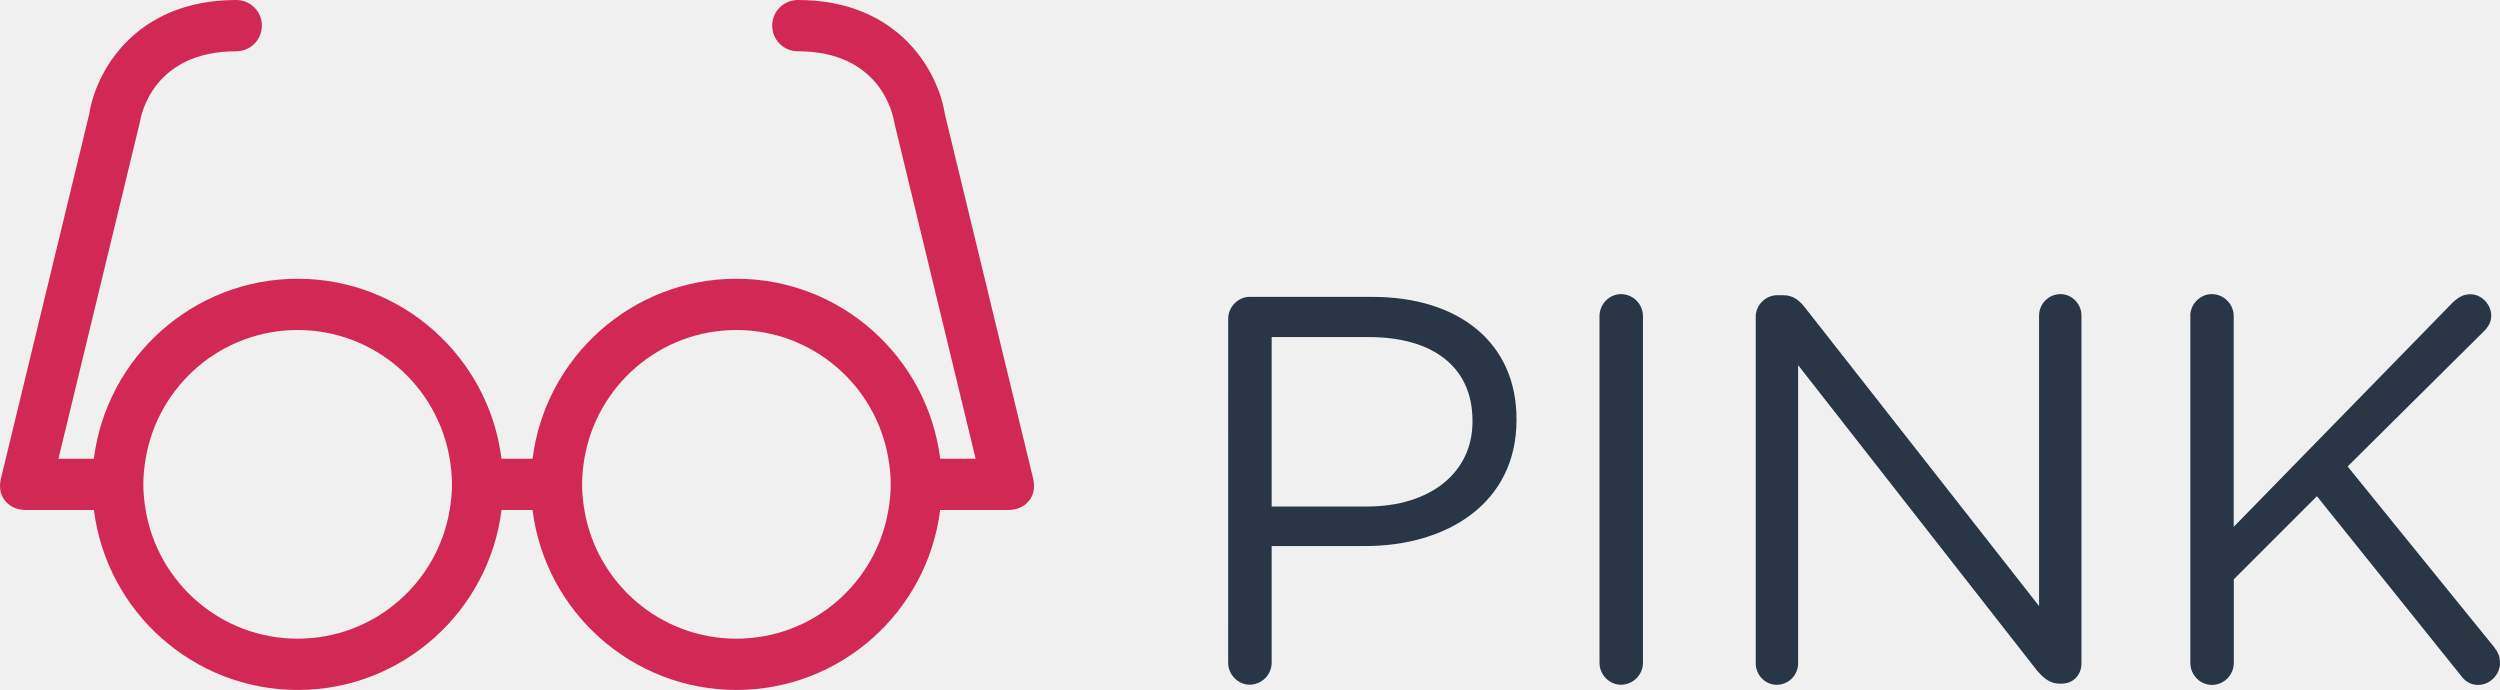
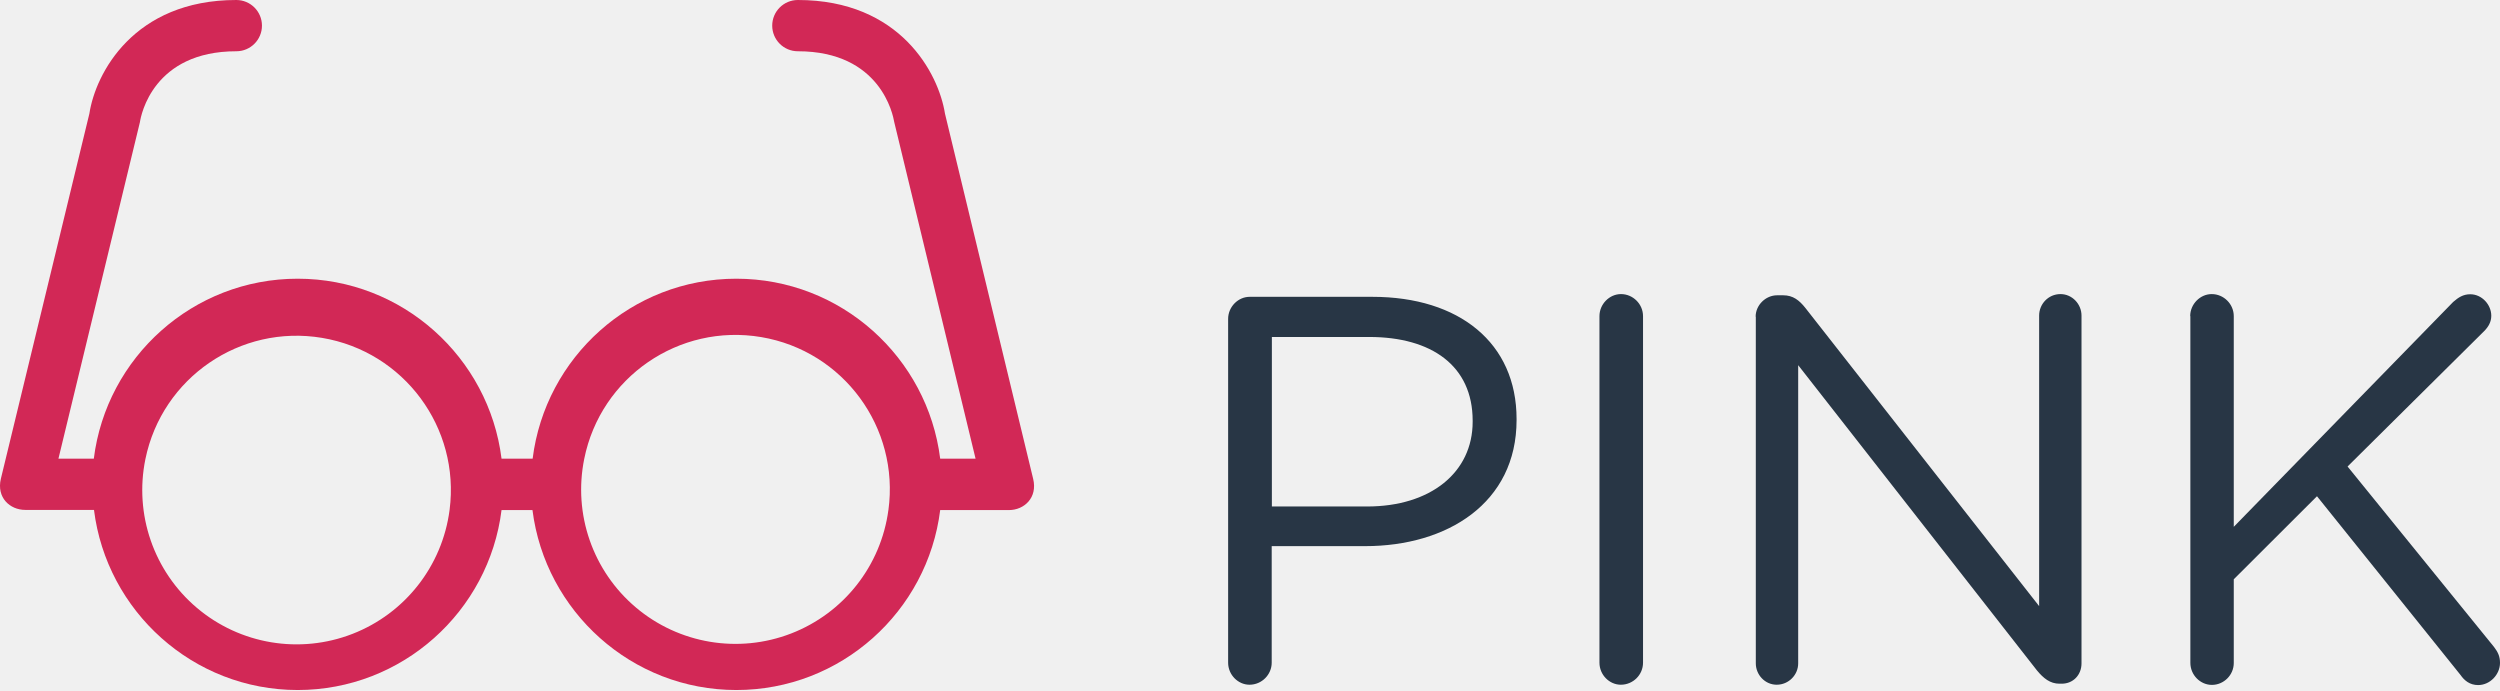
- <svg xmlns="http://www.w3.org/2000/svg" version="1.1" id="Layer_1" x="0px" y="0px" width="146.3px" height="40.375px" viewBox="0 0 146.3 40.375" enable-background="new 0 0 146.3 40.375" xml:space="preserve">
-   <g>
-     <path fill="#283645" d="M71.874,18.661c0-0.708,0.58-1.288,1.256-1.288h7.18c5.087,0,8.436,2.704,8.436,7.146v0.063 c0,4.86-4.057,7.373-8.854,7.373h-5.475v6.825c0,0.708-0.58,1.287-1.289,1.287c-0.676,0-1.256-0.58-1.256-1.287L71.874,18.661 L71.874,18.661z M79.988,29.641c3.734,0,6.182-1.996,6.182-4.959v-0.062c0-3.221-2.414-4.894-6.053-4.894h-5.699v9.917h5.57V29.641 z" />
-     <path fill="#283645" d="M93.603,18.5c0-0.708,0.579-1.288,1.255-1.288c0.709,0,1.288,0.58,1.288,1.288v20.283 c0,0.708-0.579,1.287-1.288,1.287c-0.676,0-1.255-0.579-1.255-1.287V18.5z" />
-     <path fill="#283645" d="M102.744,18.532c0-0.676,0.58-1.256,1.256-1.256h0.354c0.58,0,0.935,0.29,1.288,0.74l13.684,17.45V18.468 c0-0.676,0.547-1.256,1.256-1.256c0.676,0,1.225,0.58,1.225,1.256v20.349c0,0.677-0.48,1.19-1.158,1.19h-0.129 c-0.548,0-0.936-0.321-1.318-0.772l-13.976-17.867v17.449c0,0.677-0.547,1.257-1.257,1.257c-0.676,0-1.223-0.58-1.223-1.257V18.532 H102.744z" />
-     <path fill="#283645" d="M128.173,18.5c0-0.708,0.58-1.288,1.257-1.288c0.708,0,1.286,0.58,1.286,1.288v12.331l12.848-13.16 c0.29-0.257,0.579-0.451,0.998-0.451c0.676,0,1.225,0.612,1.225,1.256c0,0.354-0.162,0.644-0.42,0.901l-7.984,7.92l8.564,10.561 c0.225,0.291,0.354,0.547,0.354,0.936c0,0.676-0.577,1.288-1.285,1.288c-0.482,0-0.807-0.259-1.03-0.58l-8.401-10.464l-4.863,4.861 v4.895c0,0.708-0.578,1.288-1.286,1.288c-0.677,0-1.257-0.58-1.257-1.288V18.5H128.173z" />
+ <svg xmlns="http://www.w3.org/2000/svg" width="146.3" height="40.38">
+   <g fill="#283645">
+     <path d="M71.87 18.66c0-.7.58-1.29 1.26-1.29h7.18c5.09 0 8.44 2.7 8.44 7.15v.06c0 4.86-4.06 7.38-8.86 7.38h-5.47v6.82c0 .7-.58 1.29-1.3 1.29-.67 0-1.25-.58-1.25-1.29V18.66zM80 29.64c3.73 0 6.18-2 6.18-4.96v-.06c0-3.22-2.41-4.9-6.05-4.9h-5.7v9.92h5.57zM93.6 18.5c0-.7.58-1.29 1.26-1.29.7 0 1.29.58 1.29 1.29v20.28c0 .71-.58 1.29-1.3 1.29-.67 0-1.25-.58-1.25-1.29V18.5zM102.74 18.53c0-.67.58-1.25 1.26-1.25h.35c.58 0 .94.29 1.3.74l13.68 17.45v-17c0-.68.54-1.26 1.25-1.26.68 0 1.23.58 1.23 1.26v20.35c0 .67-.48 1.19-1.16 1.19h-.13c-.55 0-.94-.32-1.32-.78l-13.97-17.86v17.45c0 .67-.55 1.25-1.26 1.25-.68 0-1.22-.58-1.22-1.25V18.53zM128.17 18.5c0-.7.58-1.29 1.26-1.29.7 0 1.29.58 1.29 1.29v12.33l12.84-13.16c.3-.26.58-.45 1-.45.68 0 1.23.61 1.23 1.26 0 .35-.16.64-.42.9l-7.99 7.92 8.57 10.56c.22.29.35.54.35.93 0 .68-.58 1.3-1.28 1.3-.49 0-.81-.27-1.03-.59l-8.4-10.46-4.87 4.86v4.9c0 .7-.58 1.28-1.28 1.28-.68 0-1.26-.58-1.26-1.29V18.5z" />
  </g>
-   <path fill="#FFFFFF" d="M60.498,28.266" />
-   <path fill="#D22856" d="M60.462,28.016c-0.002-0.009-5.175-21.365-5.175-21.365C54.926,4.303,52.694,0,46.688,0 c-0.829,0-1.5,0.671-1.5,1.5s0.671,1.5,1.5,1.5c4.856,0,5.575,3.729,5.639,4.143l4.767,19.701h-2.073 c-0.742-5.927-5.802-10.531-11.927-10.531s-11.186,4.604-11.927,10.531h-1.82c-0.741-5.927-5.802-10.531-11.927-10.531 S6.235,20.917,5.493,26.844H3.42L8.187,7.143C8.25,6.729,8.97,3,13.826,3c0.829,0,1.5-0.671,1.5-1.5S14.655,0,13.826,0 C7.82,0,5.588,4.303,5.227,6.651c0,0-5.173,21.356-5.175,21.365c-0.266,1.109,0.531,1.826,1.426,1.826 c0.012,0,0.023,0.004,0.036,0.004h3.982c0.741,5.926,5.802,10.53,11.927,10.53s11.185-4.604,11.927-10.53h1.814 c0.742,5.926,5.802,10.53,11.927,10.53s11.186-4.604,11.927-10.53H59c0.012,0,0.023-0.004,0.036-0.004 C59.931,29.842,60.728,29.125,60.462,28.016z M26.315,29.844c-0.715,4.272-4.421,7.531-8.896,7.531s-8.18-3.259-8.896-7.531 c-0.082-0.488-0.135-0.988-0.135-1.5s0.053-1.011,0.135-1.5c0.715-4.271,4.421-7.531,8.896-7.531s8.18,3.26,8.896,7.531 c0.082,0.489,0.135,0.988,0.135,1.5S26.397,29.355,26.315,29.844z M51.99,29.844c-0.716,4.272-4.421,7.531-8.896,7.531 c-4.475,0-8.181-3.259-8.896-7.531c-0.082-0.488-0.135-0.988-0.135-1.5s0.053-1.011,0.135-1.5c0.716-4.271,4.421-7.531,8.896-7.531 c4.475,0,8.181,3.26,8.896,7.531c0.082,0.489,0.135,0.988,0.135,1.5S52.072,29.355,51.99,29.844z" />
+   <path fill="#D22856" d="M60.46 28.02L55.3 6.65C54.93 4.3 52.69 0 46.69 0a1.5 1.5 0 1 0 0 3c4.85 0 5.57 3.73 5.64 4.14l4.76 19.7h-2.07c-.74-5.92-5.8-10.53-11.93-10.53s-11.18 4.6-11.92 10.53h-1.82c-.74-5.92-5.8-10.53-11.93-10.53S6.23 20.91 5.49 26.84H3.42l4.77-19.7C8.25 6.73 8.97 3 13.83 3a1.5 1.5 0 1 0 0-3c-6.01 0-8.24 4.3-8.6 6.65L.05 28.02c-.26 1.1.53 1.82 1.43 1.82H5.5c.74 5.93 5.8 10.54 11.92 10.54s11.19-4.6 11.93-10.53h1.81c.75 5.92 5.8 10.53 11.93 10.53s11.19-4.6 11.93-10.53h4.02c.9 0 1.69-.73 1.42-1.83zm-34.15 1.82a9.03 9.03 0 1 1-17.8-2.98 9.03 9.03 0 0 1 17.8 2.98zm25.68 0a9.03 9.03 0 1 1-17.8-2.99 9.03 9.03 0 0 1 17.8 3z" />
</svg>
